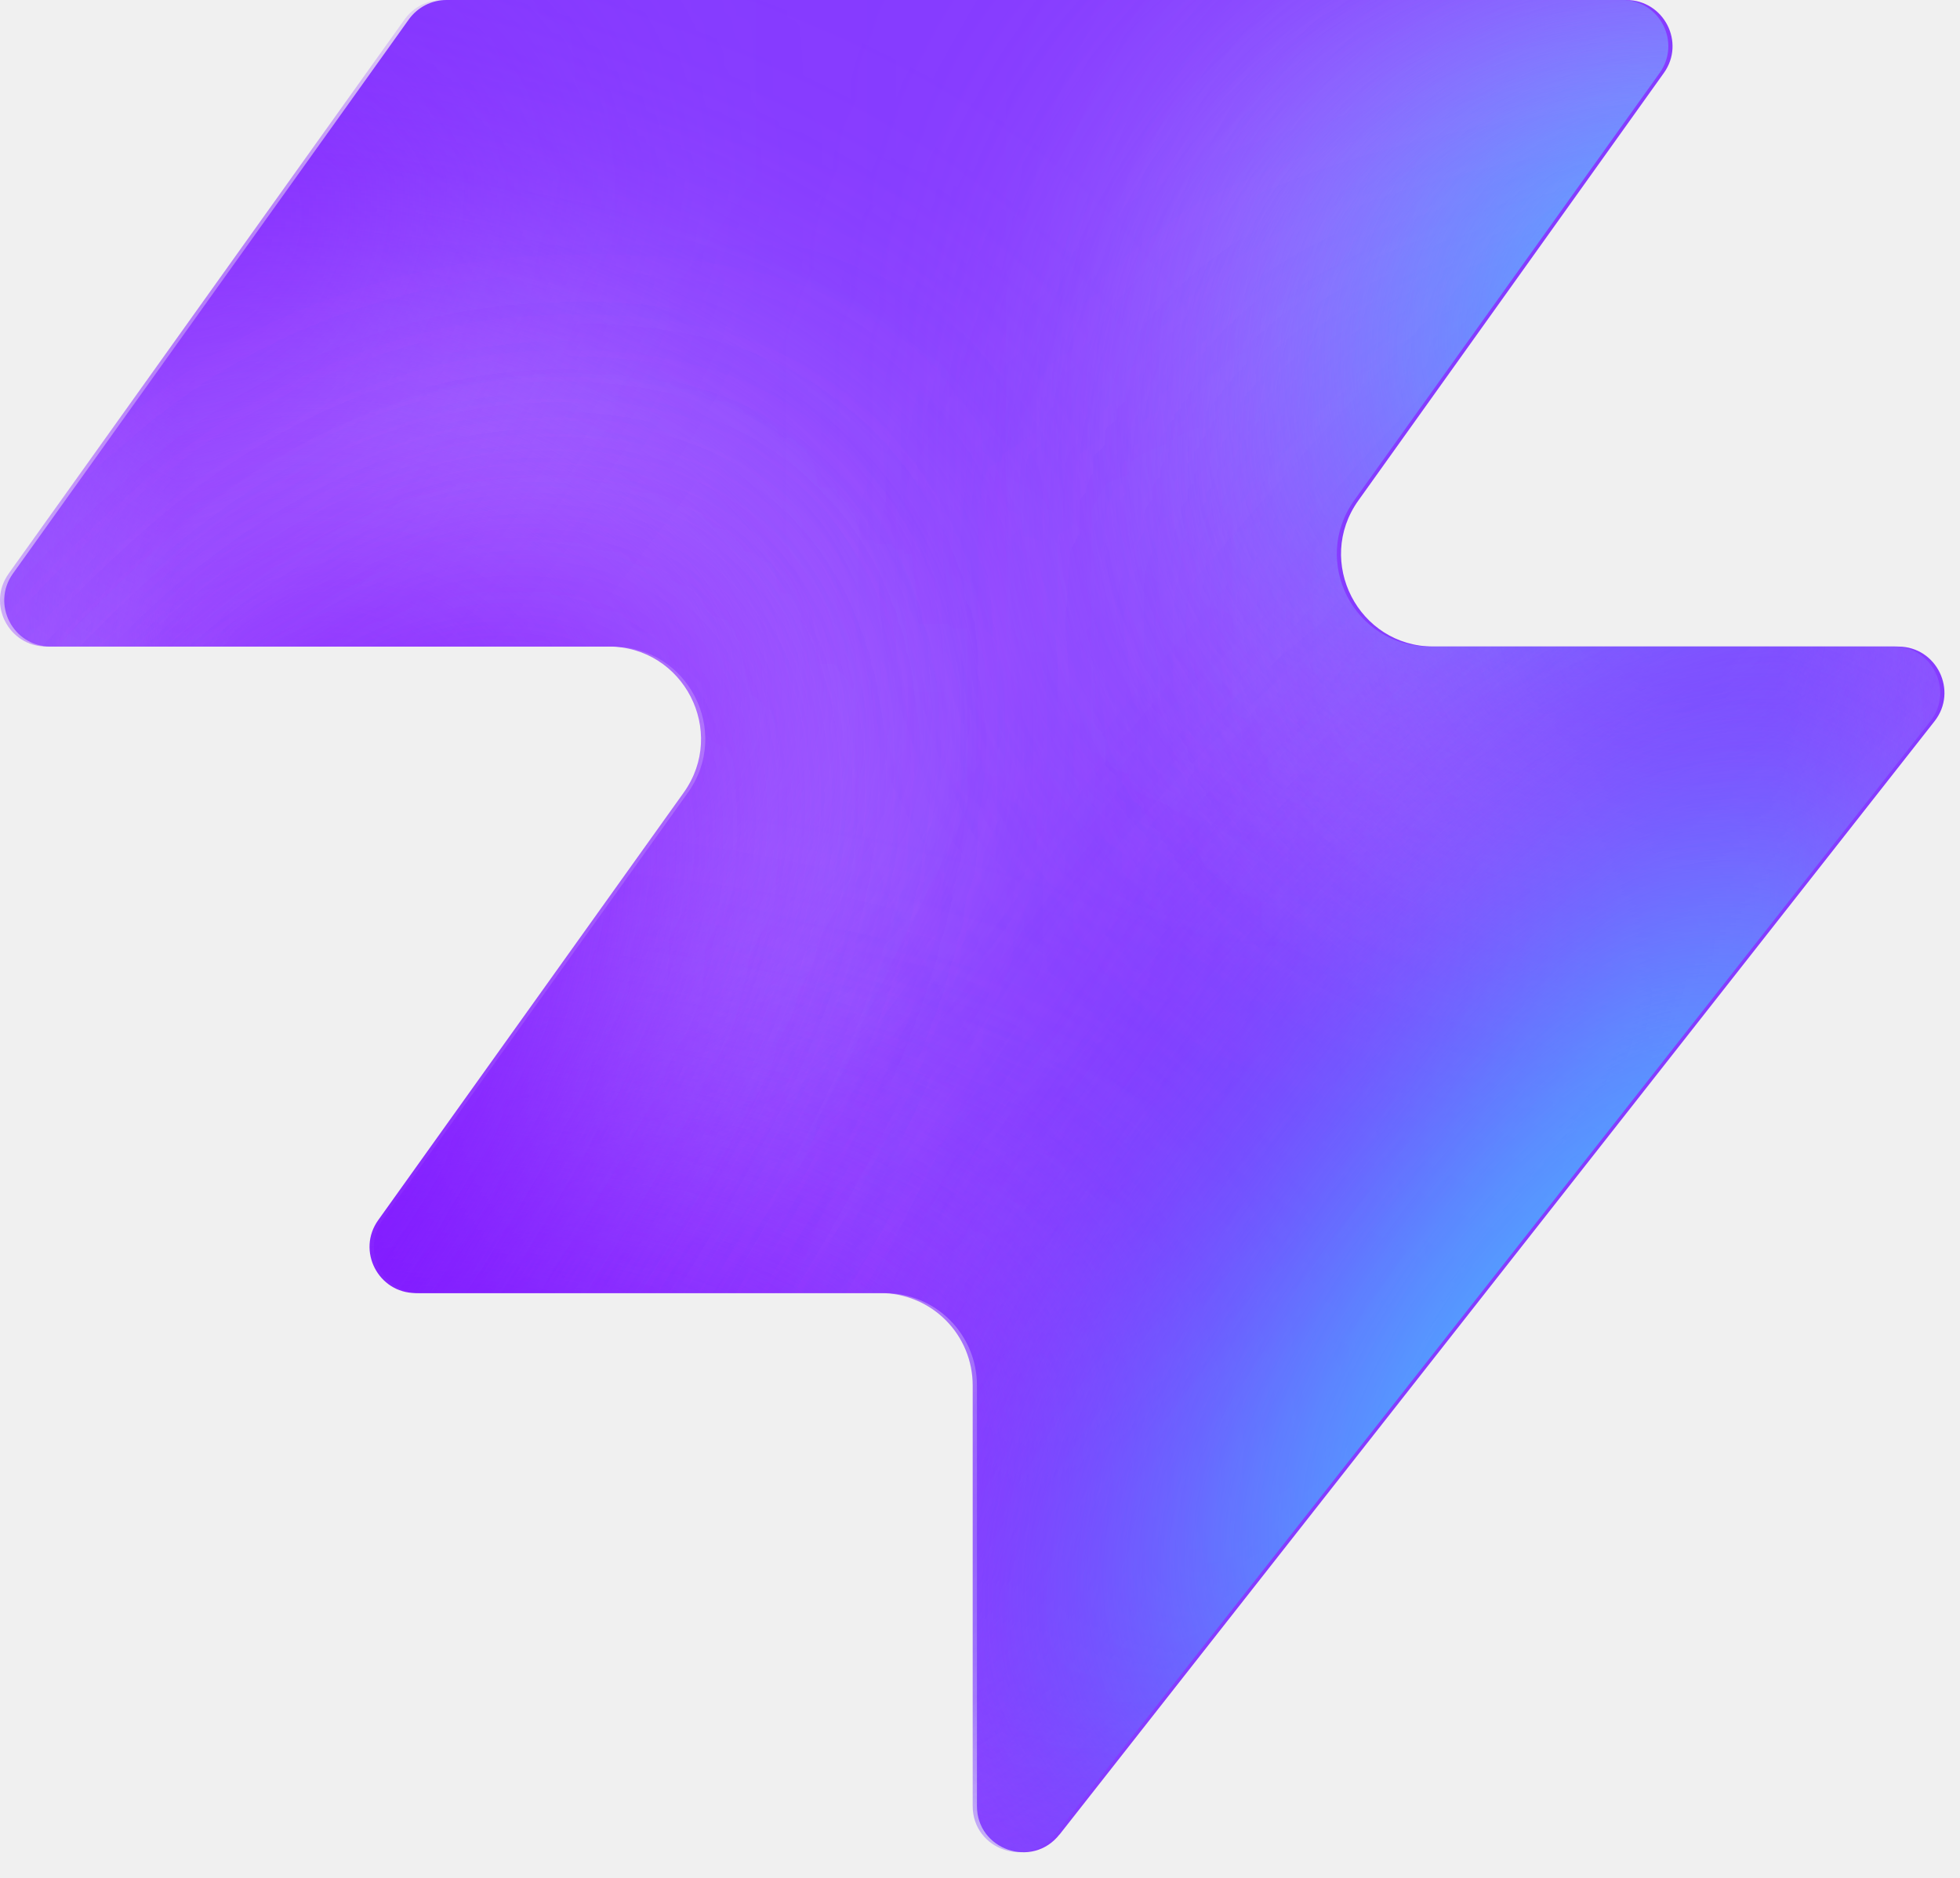
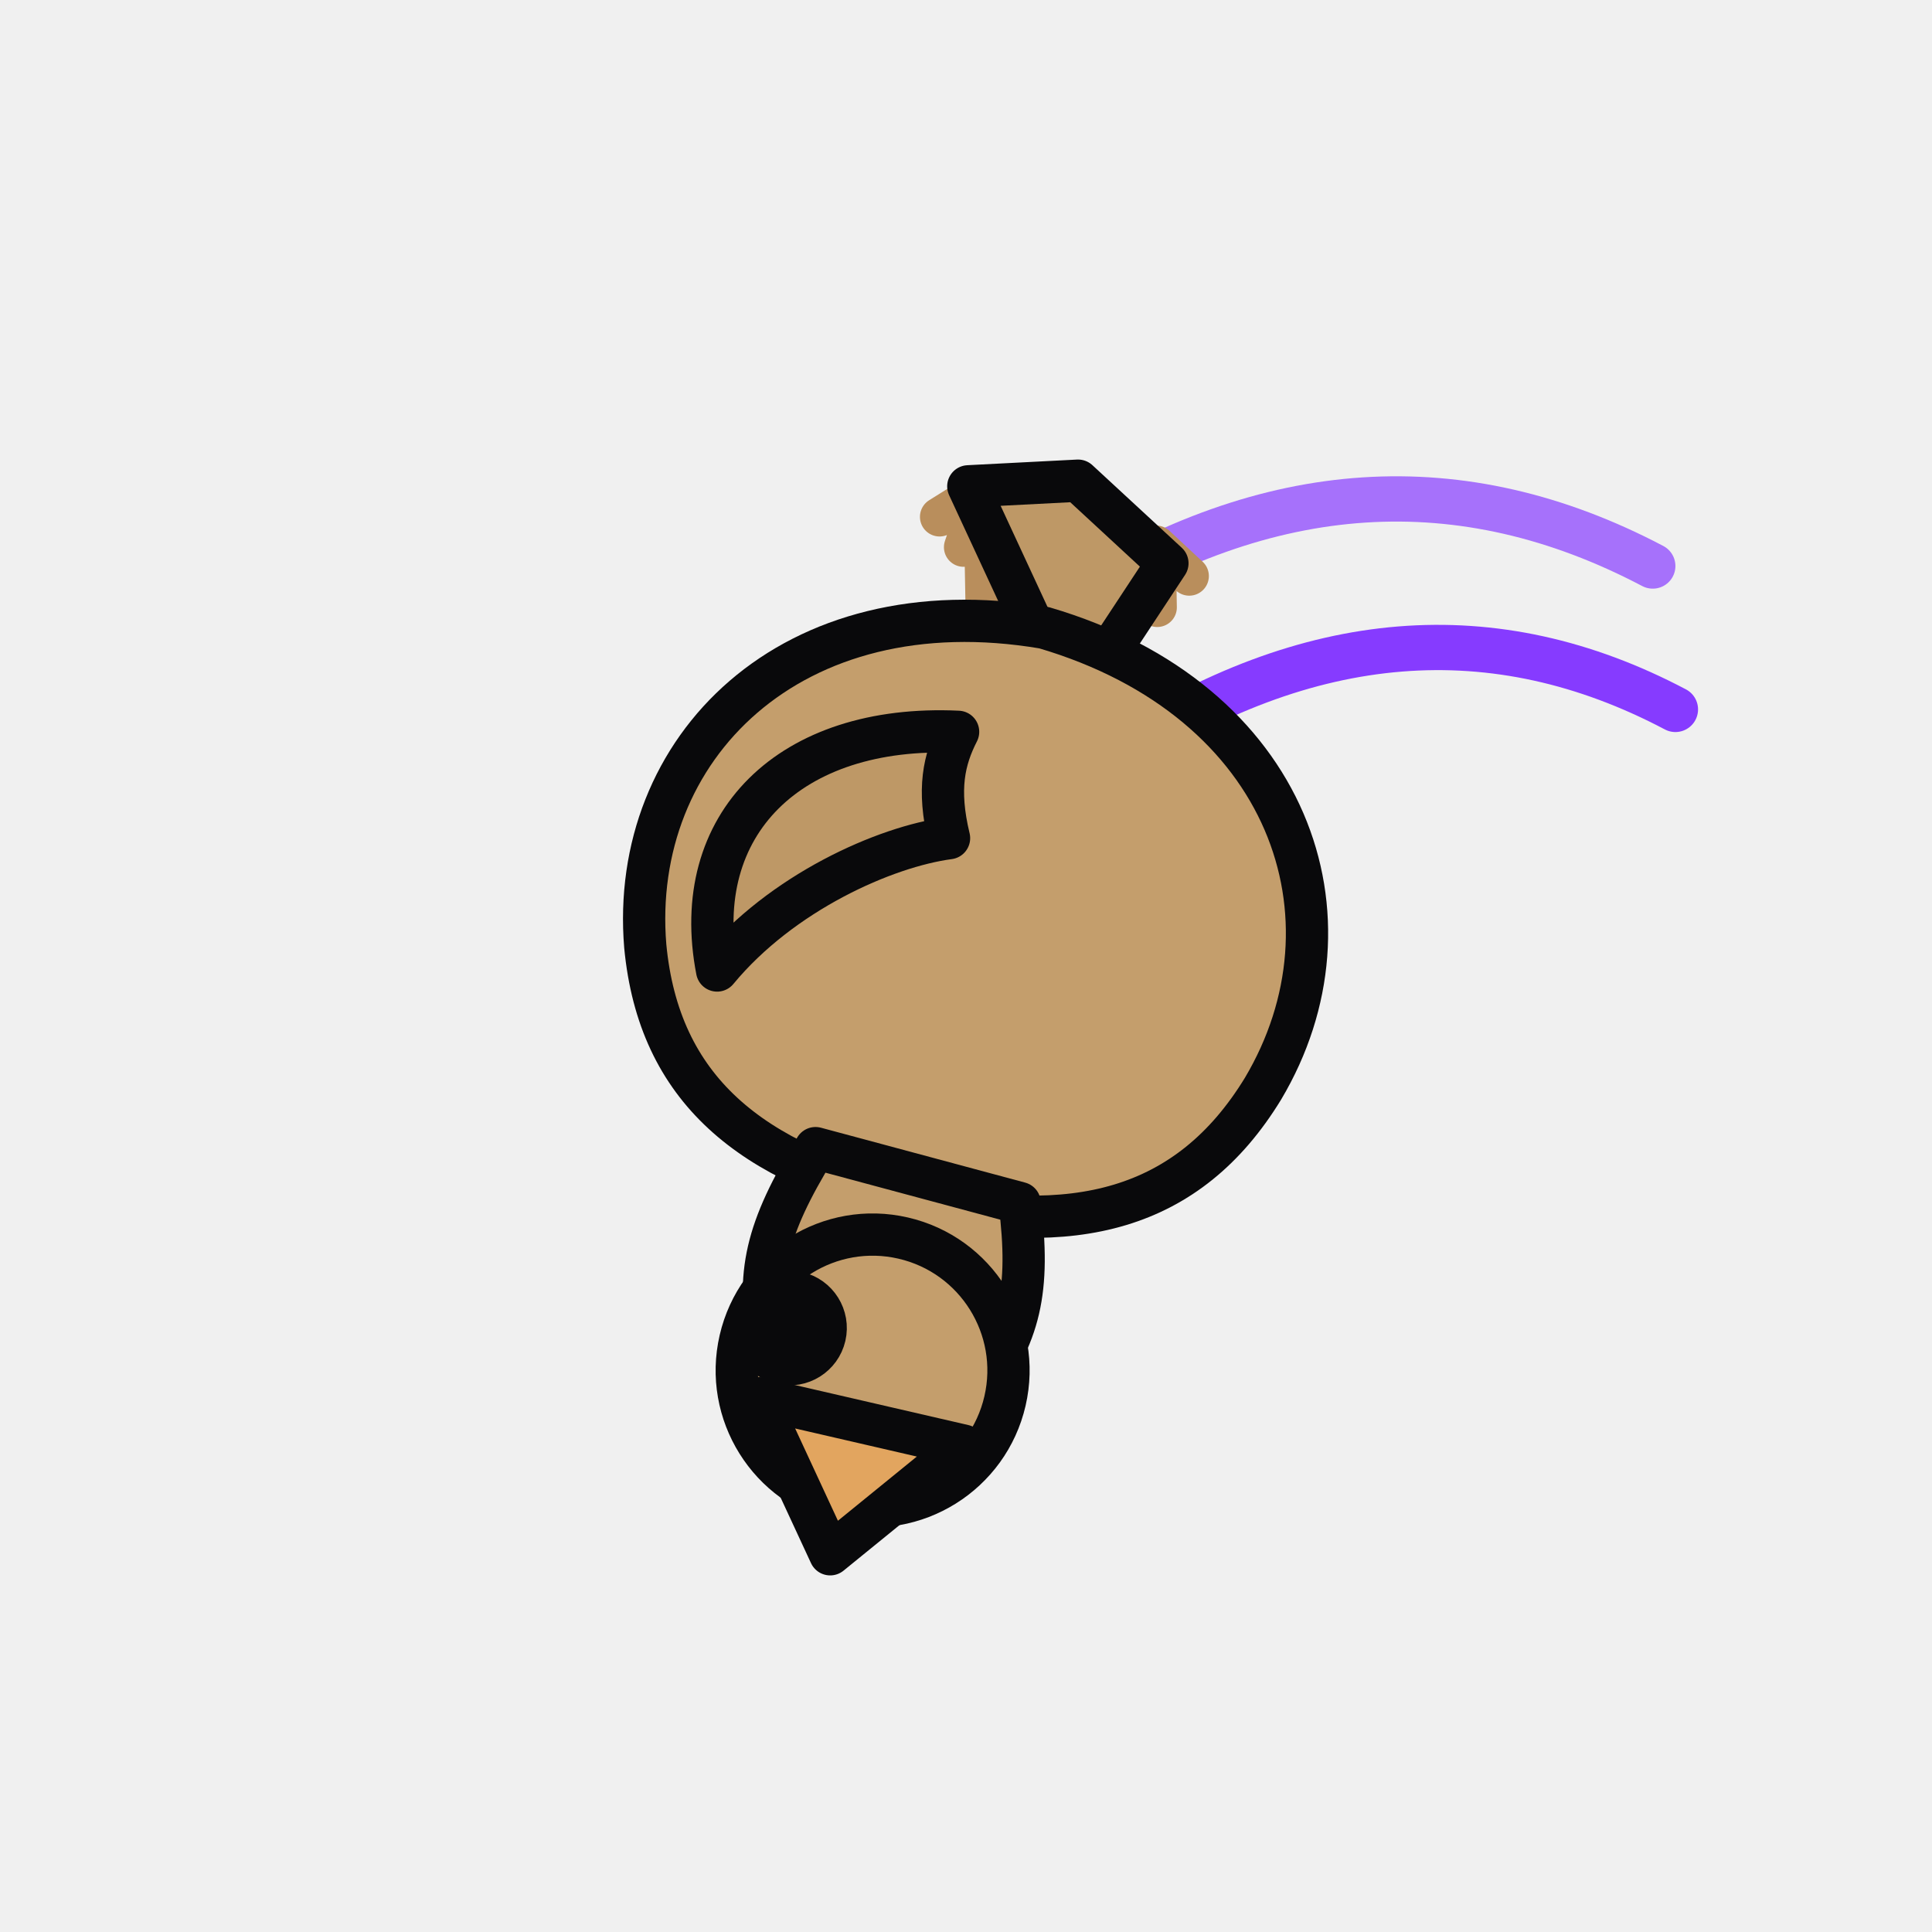
- <svg xmlns="http://www.w3.org/2000/svg" width="48" height="46" fill="none" viewBox="0 0 48 46">
-   <path fill="#863bff" d="M25.946 44.938c-.664.845-2.021.375-2.021-.698V33.937a2.26 2.26 0 0 0-2.262-2.262H10.287c-.92 0-1.456-1.04-.92-1.788l7.48-10.471c1.07-1.497 0-3.578-1.842-3.578H1.237c-.92 0-1.456-1.04-.92-1.788L10.013.474c.214-.297.556-.474.92-.474h28.894c.92 0 1.456 1.04.92 1.788l-7.48 10.471c-1.07 1.498 0 3.579 1.842 3.579h11.377c.943 0 1.473 1.088.89 1.83L25.947 44.94z" style="fill:#863bff;fill:color(display-p3 .525 .23 1);fill-opacity:1" />
-   <mask id="a" width="48" height="46" x="0" y="0" maskUnits="userSpaceOnUse" style="mask-type:alpha">
-     <path fill="#000" d="M25.842 44.938c-.664.844-2.021.375-2.021-.698V33.937a2.26 2.26 0 0 0-2.262-2.262H10.183c-.92 0-1.456-1.04-.92-1.788l7.48-10.471c1.07-1.498 0-3.579-1.842-3.579H1.133c-.92 0-1.456-1.04-.92-1.787L9.91.473c.214-.297.556-.474.92-.474h28.894c.92 0 1.456 1.04.92 1.788l-7.48 10.471c-1.07 1.498 0 3.578 1.842 3.578h11.377c.943 0 1.473 1.088.89 1.832L25.843 44.94z" style="fill:#000;fill-opacity:1" />
-   </mask>
-   <g mask="url(#a)">
-     <g filter="url(#b)">
-       <ellipse cx="5.508" cy="14.704" fill="#ede6ff" rx="5.508" ry="14.704" style="fill:#ede6ff;fill:color(display-p3 .927 .903 1);fill-opacity:1" transform="matrix(.00324 1 1 -.00324 -4.47 31.516)" />
+ <svg xmlns="http://www.w3.org/2000/svg" width="64" height="64" viewBox="0 0 64 64" fill="none">
+   <g fill="none" stroke-linecap="round" stroke-width="1.5">
+     <path d="M37 25 Q46.5 18.75 55.5 23.5" stroke="#863bff" />
+     <path d="M35.5 20 Q45.25 13.75 54.75 18.75" stroke="#863bff" stroke-opacity="0.7" />
+   </g>
+   <g transform="rotate(13 32 32)" stroke="#09090b" stroke-width="1.4" stroke-linejoin="round">
+     <g stroke="#B98E5C" stroke-width="1.3" stroke-linecap="round" fill="none">
+       <path d="M30.5 22.5 L29 16.5 M29 16.5 l-1.2 1.2 M29 16.5 l-0.2 2 M29 16.5 l1.2 1" />
+       <path d="M33.5 22.75 L35 17 M35 17 l-1.2 1 M35 17 l0.5 2 M35 17 l1.3 0.75" />
    </g>
-     <g filter="url(#c)">
-       <ellipse cx="10.399" cy="29.851" fill="#ede6ff" rx="10.399" ry="29.851" style="fill:#ede6ff;fill:color(display-p3 .927 .903 1);fill-opacity:1" transform="matrix(.00324 1 1 -.00324 -39.328 7.883)" />
-     </g>
-     <g filter="url(#d)">
-       <ellipse cx="5.508" cy="30.487" fill="#7e14ff" rx="5.508" ry="30.487" style="fill:#7e14ff;fill:color(display-p3 .492 .077 1);fill-opacity:1" transform="rotate(89.814 -25.913 -14.639)scale(1 -1)" />
-     </g>
-     <g filter="url(#e)">
-       <ellipse cx="5.508" cy="30.599" fill="#7e14ff" rx="5.508" ry="30.599" style="fill:#7e14ff;fill:color(display-p3 .492 .077 1);fill-opacity:1" transform="rotate(89.814 -32.644 -3.334)scale(1 -1)" />
-     </g>
-     <g filter="url(#f)">
-       <ellipse cx="5.508" cy="30.599" fill="#7e14ff" rx="5.508" ry="30.599" style="fill:#7e14ff;fill:color(display-p3 .492 .077 1);fill-opacity:1" transform="matrix(.00324 1 1 -.00324 -34.34 30.47)" />
-     </g>
-     <g filter="url(#g)">
-       <ellipse cx="14.072" cy="22.078" fill="#ede6ff" rx="14.072" ry="22.078" style="fill:#ede6ff;fill:color(display-p3 .927 .903 1);fill-opacity:1" transform="rotate(93.35 24.506 48.493)scale(-1 1)" />
-     </g>
-     <g filter="url(#h)">
-       <ellipse cx="3.47" cy="21.501" fill="#7e14ff" rx="3.47" ry="21.501" style="fill:#7e14ff;fill:color(display-p3 .492 .077 1);fill-opacity:1" transform="rotate(89.009 28.708 47.59)scale(-1 1)" />
-     </g>
-     <g filter="url(#i)">
-       <ellipse cx="3.47" cy="21.501" fill="#7e14ff" rx="3.47" ry="21.501" style="fill:#7e14ff;fill:color(display-p3 .492 .077 1);fill-opacity:1" transform="rotate(89.009 28.708 47.59)scale(-1 1)" />
-     </g>
-     <g filter="url(#j)">
-       <ellipse cx=".387" cy="8.972" fill="#7e14ff" rx="4.407" ry="29.108" style="fill:#7e14ff;fill:color(display-p3 .492 .077 1);fill-opacity:1" transform="rotate(39.51 .387 8.972)" />
-     </g>
-     <g filter="url(#k)">
-       <ellipse cx="47.523" cy="-6.092" fill="#7e14ff" rx="4.407" ry="29.108" style="fill:#7e14ff;fill:color(display-p3 .492 .077 1);fill-opacity:1" transform="rotate(37.892 47.523 -6.092)" />
-     </g>
-     <g filter="url(#l)">
-       <ellipse cx="41.412" cy="6.333" fill="#47bfff" rx="5.971" ry="9.665" style="fill:#47bfff;fill:color(display-p3 .28 .748 1);fill-opacity:1" transform="rotate(37.892 41.412 6.333)" />
-     </g>
-     <g filter="url(#m)">
-       <ellipse cx="-1.879" cy="38.332" fill="#7e14ff" rx="4.407" ry="29.108" style="fill:#7e14ff;fill:color(display-p3 .492 .077 1);fill-opacity:1" transform="rotate(37.892 -1.88 38.332)" />
-     </g>
-     <g filter="url(#n)">
-       <ellipse cx="-1.879" cy="38.332" fill="#7e14ff" rx="4.407" ry="29.108" style="fill:#7e14ff;fill:color(display-p3 .492 .077 1);fill-opacity:1" transform="rotate(37.892 -1.88 38.332)" />
-     </g>
-     <g filter="url(#o)">
-       <ellipse cx="35.651" cy="29.907" fill="#7e14ff" rx="4.407" ry="29.108" style="fill:#7e14ff;fill:color(display-p3 .492 .077 1);fill-opacity:1" transform="rotate(37.892 35.651 29.907)" />
-     </g>
-     <g filter="url(#p)">
-       <ellipse cx="38.418" cy="32.4" fill="#47bfff" rx="5.971" ry="15.297" style="fill:#47bfff;fill:color(display-p3 .28 .748 1);fill-opacity:1" transform="rotate(37.892 38.418 32.4)" />
-     </g>
+     <path d="M32 21 L28.5 16.5 L32 15.5 L35.5 17.5 L34.2 21 Z" fill="#BE9866" />
+     <path d="M32 20.5 C40.5 21 44.5 27.5 42.5 33.75 C41 38.25 37.5 40 32 40 C26.5 40 23 38.25 21.5 33.75 C19.5 27.5 23.5 21 32 20.5 Z" fill="#C49E6C" />
+     <path d="M30 24.5 C24.5 25.5 22 29.5 24 34 C25.5 31 28.5 28.75 30.5 28 C29.75 26.5 29.75 25.5 30 24.5 Z" fill="#BE9866" />
+     <path d="M28.5 39 C27.5 42 27.5 43.5 28.5 45.75 L35.5 45.75 C36.5 43.5 36.5 42 35.5 39.25 Z" fill="#C49E6C" />
+     <circle cx="32" cy="45.75" r="4.5" fill="#C49E6C" />
+     <path d="M28.5 47.5 L32 52 L35.5 47.5 Z" fill="#E2A55F" />
+     <circle cx="29" cy="45" r="1.2" fill="#fff" />
+     <circle cx="28.75" cy="45.25" r="0.6" fill="#09090b" />
  </g>
-   <defs>
-     <filter id="b" width="60.045" height="41.654" x="-19.77" y="16.149" color-interpolation-filters="sRGB" filterUnits="userSpaceOnUse">
-       <feFlood flood-opacity="0" result="BackgroundImageFix" />
-       <feBlend in="SourceGraphic" in2="BackgroundImageFix" result="shape" />
-       <feGaussianBlur result="effect1_foregroundBlur_2002_17158" stdDeviation="7.659" />
-     </filter>
-     <filter id="c" width="90.34" height="51.437" x="-54.613" y="-7.533" color-interpolation-filters="sRGB" filterUnits="userSpaceOnUse">
-       <feFlood flood-opacity="0" result="BackgroundImageFix" />
-       <feBlend in="SourceGraphic" in2="BackgroundImageFix" result="shape" />
-       <feGaussianBlur result="effect1_foregroundBlur_2002_17158" stdDeviation="7.659" />
-     </filter>
-     <filter id="d" width="79.355" height="29.4" x="-49.64" y="2.03" color-interpolation-filters="sRGB" filterUnits="userSpaceOnUse">
-       <feFlood flood-opacity="0" result="BackgroundImageFix" />
-       <feBlend in="SourceGraphic" in2="BackgroundImageFix" result="shape" />
-       <feGaussianBlur result="effect1_foregroundBlur_2002_17158" stdDeviation="4.596" />
-     </filter>
-     <filter id="e" width="79.579" height="29.4" x="-45.045" y="20.029" color-interpolation-filters="sRGB" filterUnits="userSpaceOnUse">
-       <feFlood flood-opacity="0" result="BackgroundImageFix" />
-       <feBlend in="SourceGraphic" in2="BackgroundImageFix" result="shape" />
-       <feGaussianBlur result="effect1_foregroundBlur_2002_17158" stdDeviation="4.596" />
-     </filter>
-     <filter id="f" width="79.579" height="29.4" x="-43.513" y="21.178" color-interpolation-filters="sRGB" filterUnits="userSpaceOnUse">
-       <feFlood flood-opacity="0" result="BackgroundImageFix" />
-       <feBlend in="SourceGraphic" in2="BackgroundImageFix" result="shape" />
-       <feGaussianBlur result="effect1_foregroundBlur_2002_17158" stdDeviation="4.596" />
-     </filter>
-     <filter id="g" width="74.749" height="58.852" x="15.756" y="-17.901" color-interpolation-filters="sRGB" filterUnits="userSpaceOnUse">
-       <feFlood flood-opacity="0" result="BackgroundImageFix" />
-       <feBlend in="SourceGraphic" in2="BackgroundImageFix" result="shape" />
-       <feGaussianBlur result="effect1_foregroundBlur_2002_17158" stdDeviation="7.659" />
-     </filter>
-     <filter id="h" width="61.377" height="25.362" x="23.548" y="2.284" color-interpolation-filters="sRGB" filterUnits="userSpaceOnUse">
-       <feFlood flood-opacity="0" result="BackgroundImageFix" />
-       <feBlend in="SourceGraphic" in2="BackgroundImageFix" result="shape" />
-       <feGaussianBlur result="effect1_foregroundBlur_2002_17158" stdDeviation="4.596" />
-     </filter>
-     <filter id="i" width="61.377" height="25.362" x="23.548" y="2.284" color-interpolation-filters="sRGB" filterUnits="userSpaceOnUse">
-       <feFlood flood-opacity="0" result="BackgroundImageFix" />
-       <feBlend in="SourceGraphic" in2="BackgroundImageFix" result="shape" />
-       <feGaussianBlur result="effect1_foregroundBlur_2002_17158" stdDeviation="4.596" />
-     </filter>
-     <filter id="j" width="56.045" height="63.649" x="-27.636" y="-22.853" color-interpolation-filters="sRGB" filterUnits="userSpaceOnUse">
-       <feFlood flood-opacity="0" result="BackgroundImageFix" />
-       <feBlend in="SourceGraphic" in2="BackgroundImageFix" result="shape" />
-       <feGaussianBlur result="effect1_foregroundBlur_2002_17158" stdDeviation="4.596" />
-     </filter>
-     <filter id="k" width="54.814" height="64.646" x="20.116" y="-38.415" color-interpolation-filters="sRGB" filterUnits="userSpaceOnUse">
-       <feFlood flood-opacity="0" result="BackgroundImageFix" />
-       <feBlend in="SourceGraphic" in2="BackgroundImageFix" result="shape" />
-       <feGaussianBlur result="effect1_foregroundBlur_2002_17158" stdDeviation="4.596" />
-     </filter>
-     <filter id="l" width="33.541" height="35.313" x="24.641" y="-11.323" color-interpolation-filters="sRGB" filterUnits="userSpaceOnUse">
-       <feFlood flood-opacity="0" result="BackgroundImageFix" />
-       <feBlend in="SourceGraphic" in2="BackgroundImageFix" result="shape" />
-       <feGaussianBlur result="effect1_foregroundBlur_2002_17158" stdDeviation="4.596" />
-     </filter>
-     <filter id="m" width="54.814" height="64.646" x="-29.286" y="6.009" color-interpolation-filters="sRGB" filterUnits="userSpaceOnUse">
-       <feFlood flood-opacity="0" result="BackgroundImageFix" />
-       <feBlend in="SourceGraphic" in2="BackgroundImageFix" result="shape" />
-       <feGaussianBlur result="effect1_foregroundBlur_2002_17158" stdDeviation="4.596" />
-     </filter>
-     <filter id="n" width="54.814" height="64.646" x="-29.286" y="6.009" color-interpolation-filters="sRGB" filterUnits="userSpaceOnUse">
-       <feFlood flood-opacity="0" result="BackgroundImageFix" />
-       <feBlend in="SourceGraphic" in2="BackgroundImageFix" result="shape" />
-       <feGaussianBlur result="effect1_foregroundBlur_2002_17158" stdDeviation="4.596" />
-     </filter>
-     <filter id="o" width="54.814" height="64.646" x="8.244" y="-2.416" color-interpolation-filters="sRGB" filterUnits="userSpaceOnUse">
-       <feFlood flood-opacity="0" result="BackgroundImageFix" />
-       <feBlend in="SourceGraphic" in2="BackgroundImageFix" result="shape" />
-       <feGaussianBlur result="effect1_foregroundBlur_2002_17158" stdDeviation="4.596" />
-     </filter>
-     <filter id="p" width="39.409" height="43.623" x="18.713" y="10.588" color-interpolation-filters="sRGB" filterUnits="userSpaceOnUse">
-       <feFlood flood-opacity="0" result="BackgroundImageFix" />
-       <feBlend in="SourceGraphic" in2="BackgroundImageFix" result="shape" />
-       <feGaussianBlur result="effect1_foregroundBlur_2002_17158" stdDeviation="4.596" />
-     </filter>
-   </defs>
</svg>
